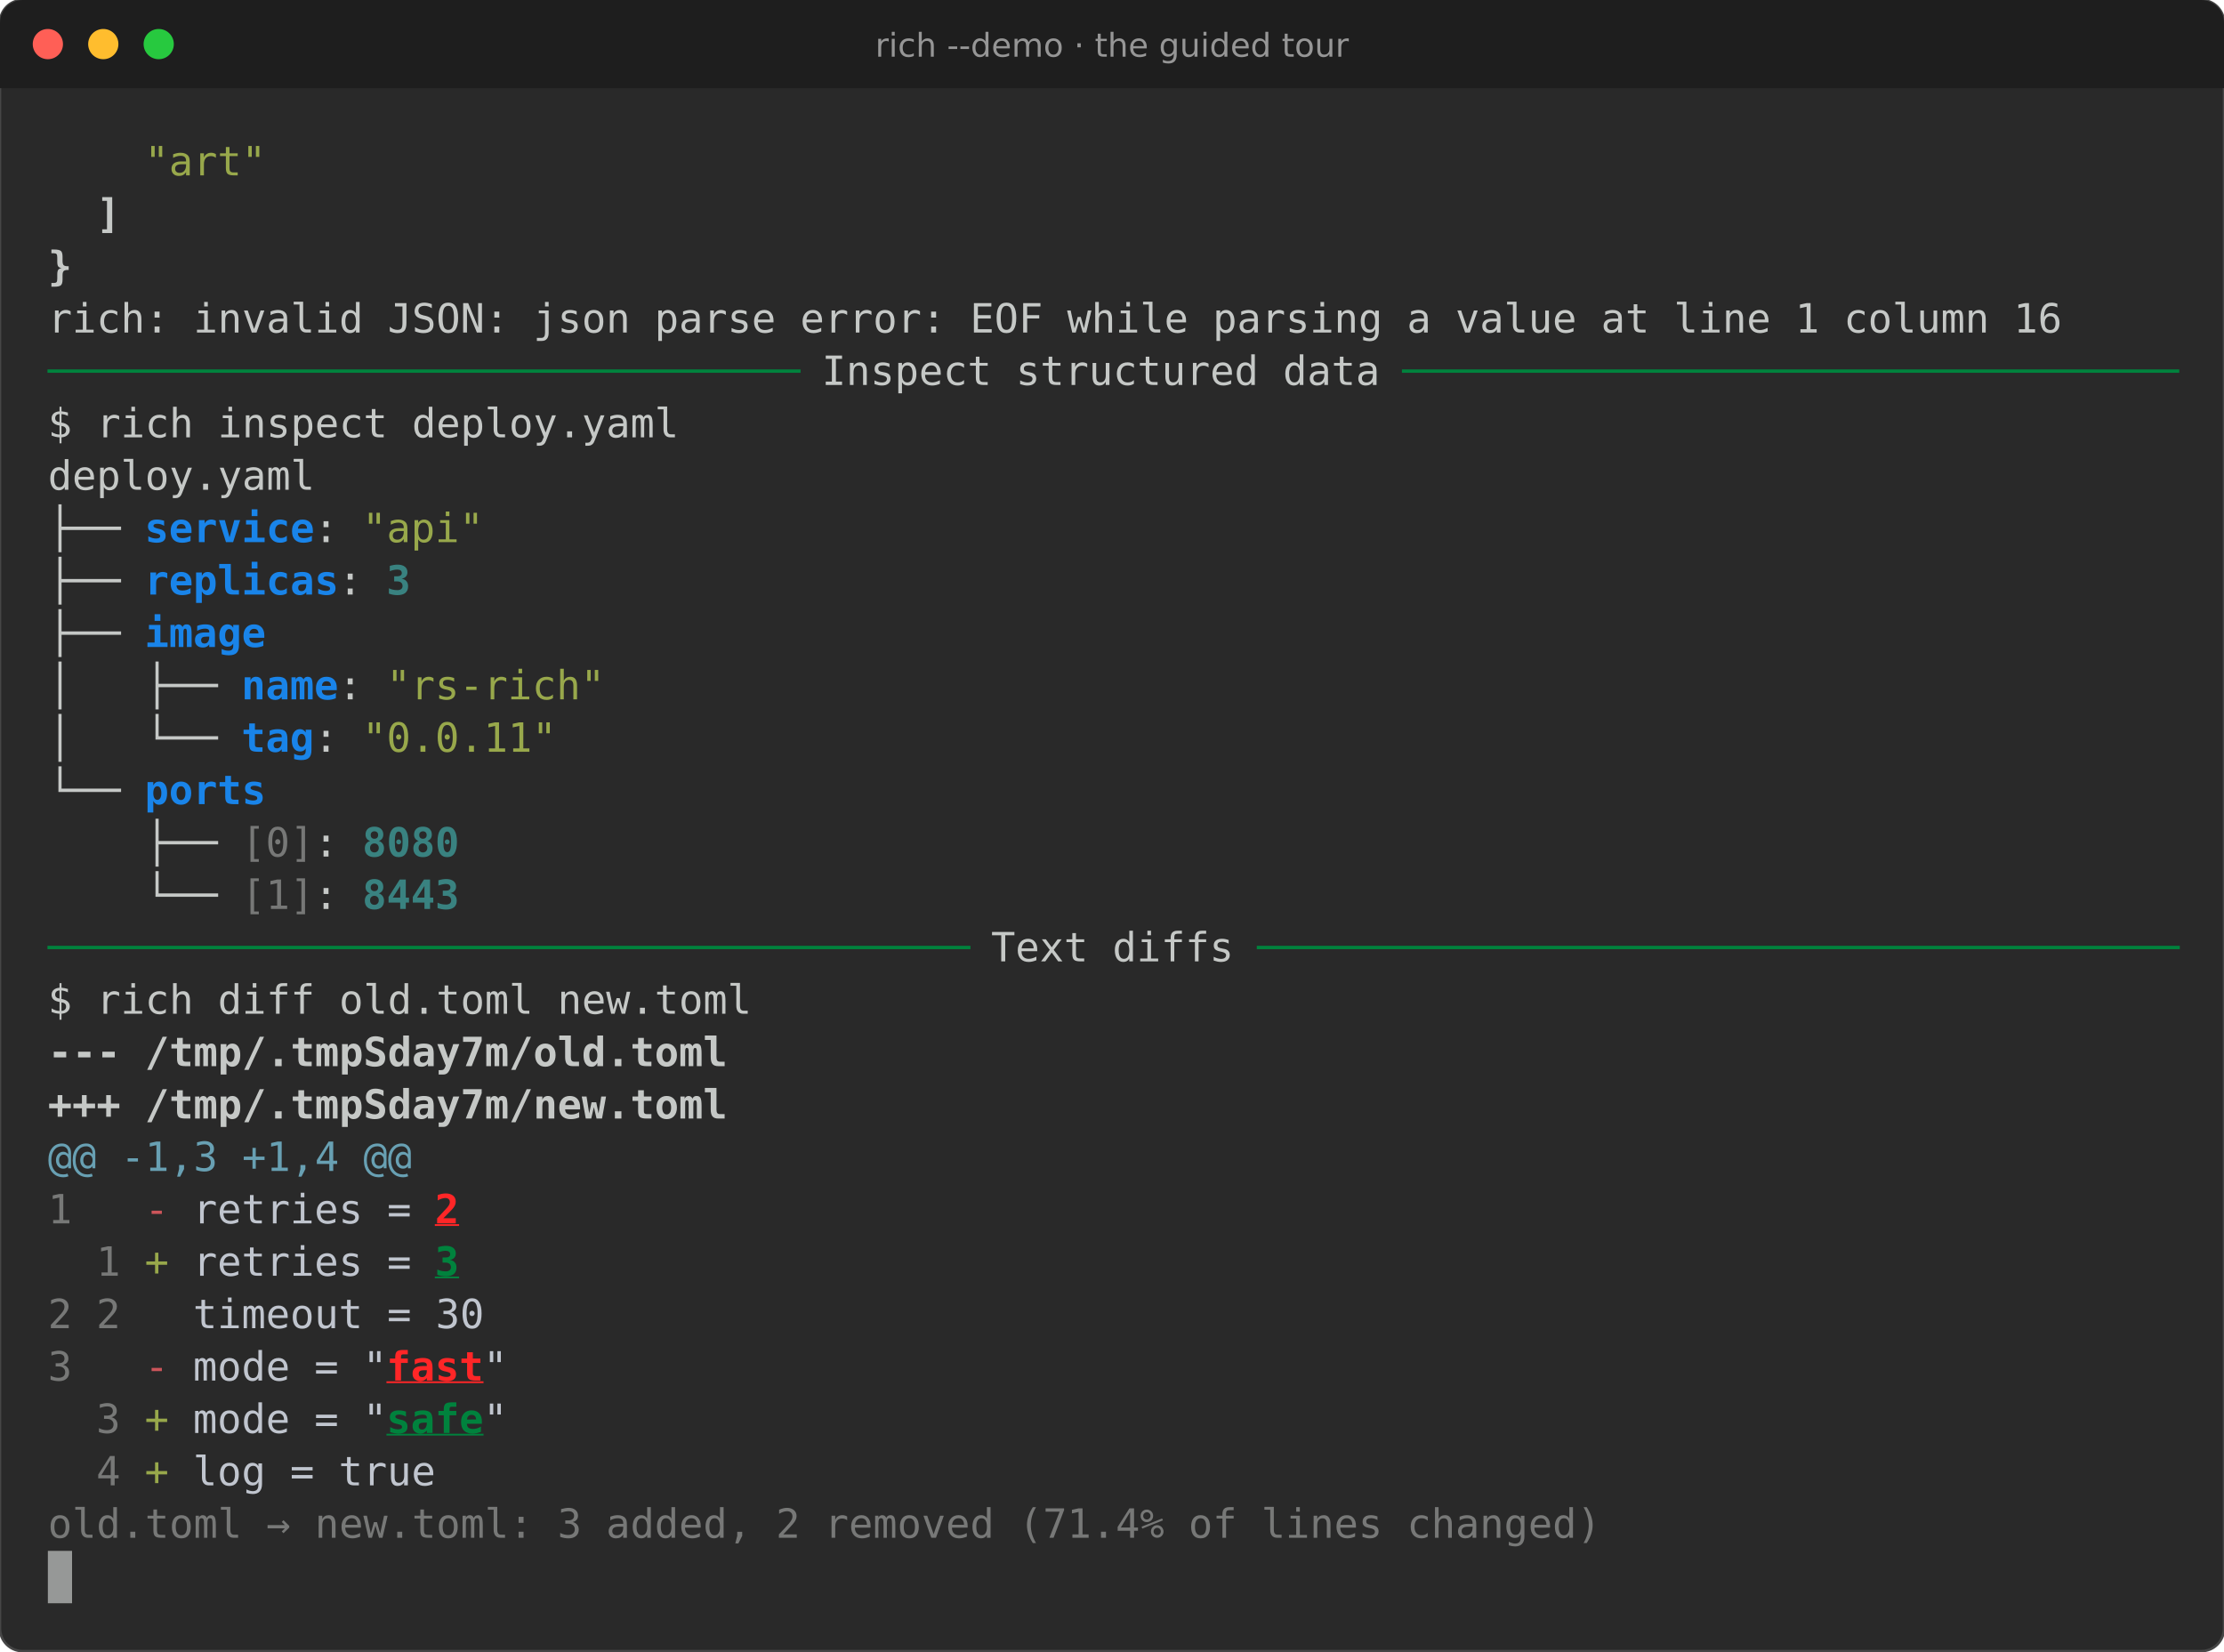
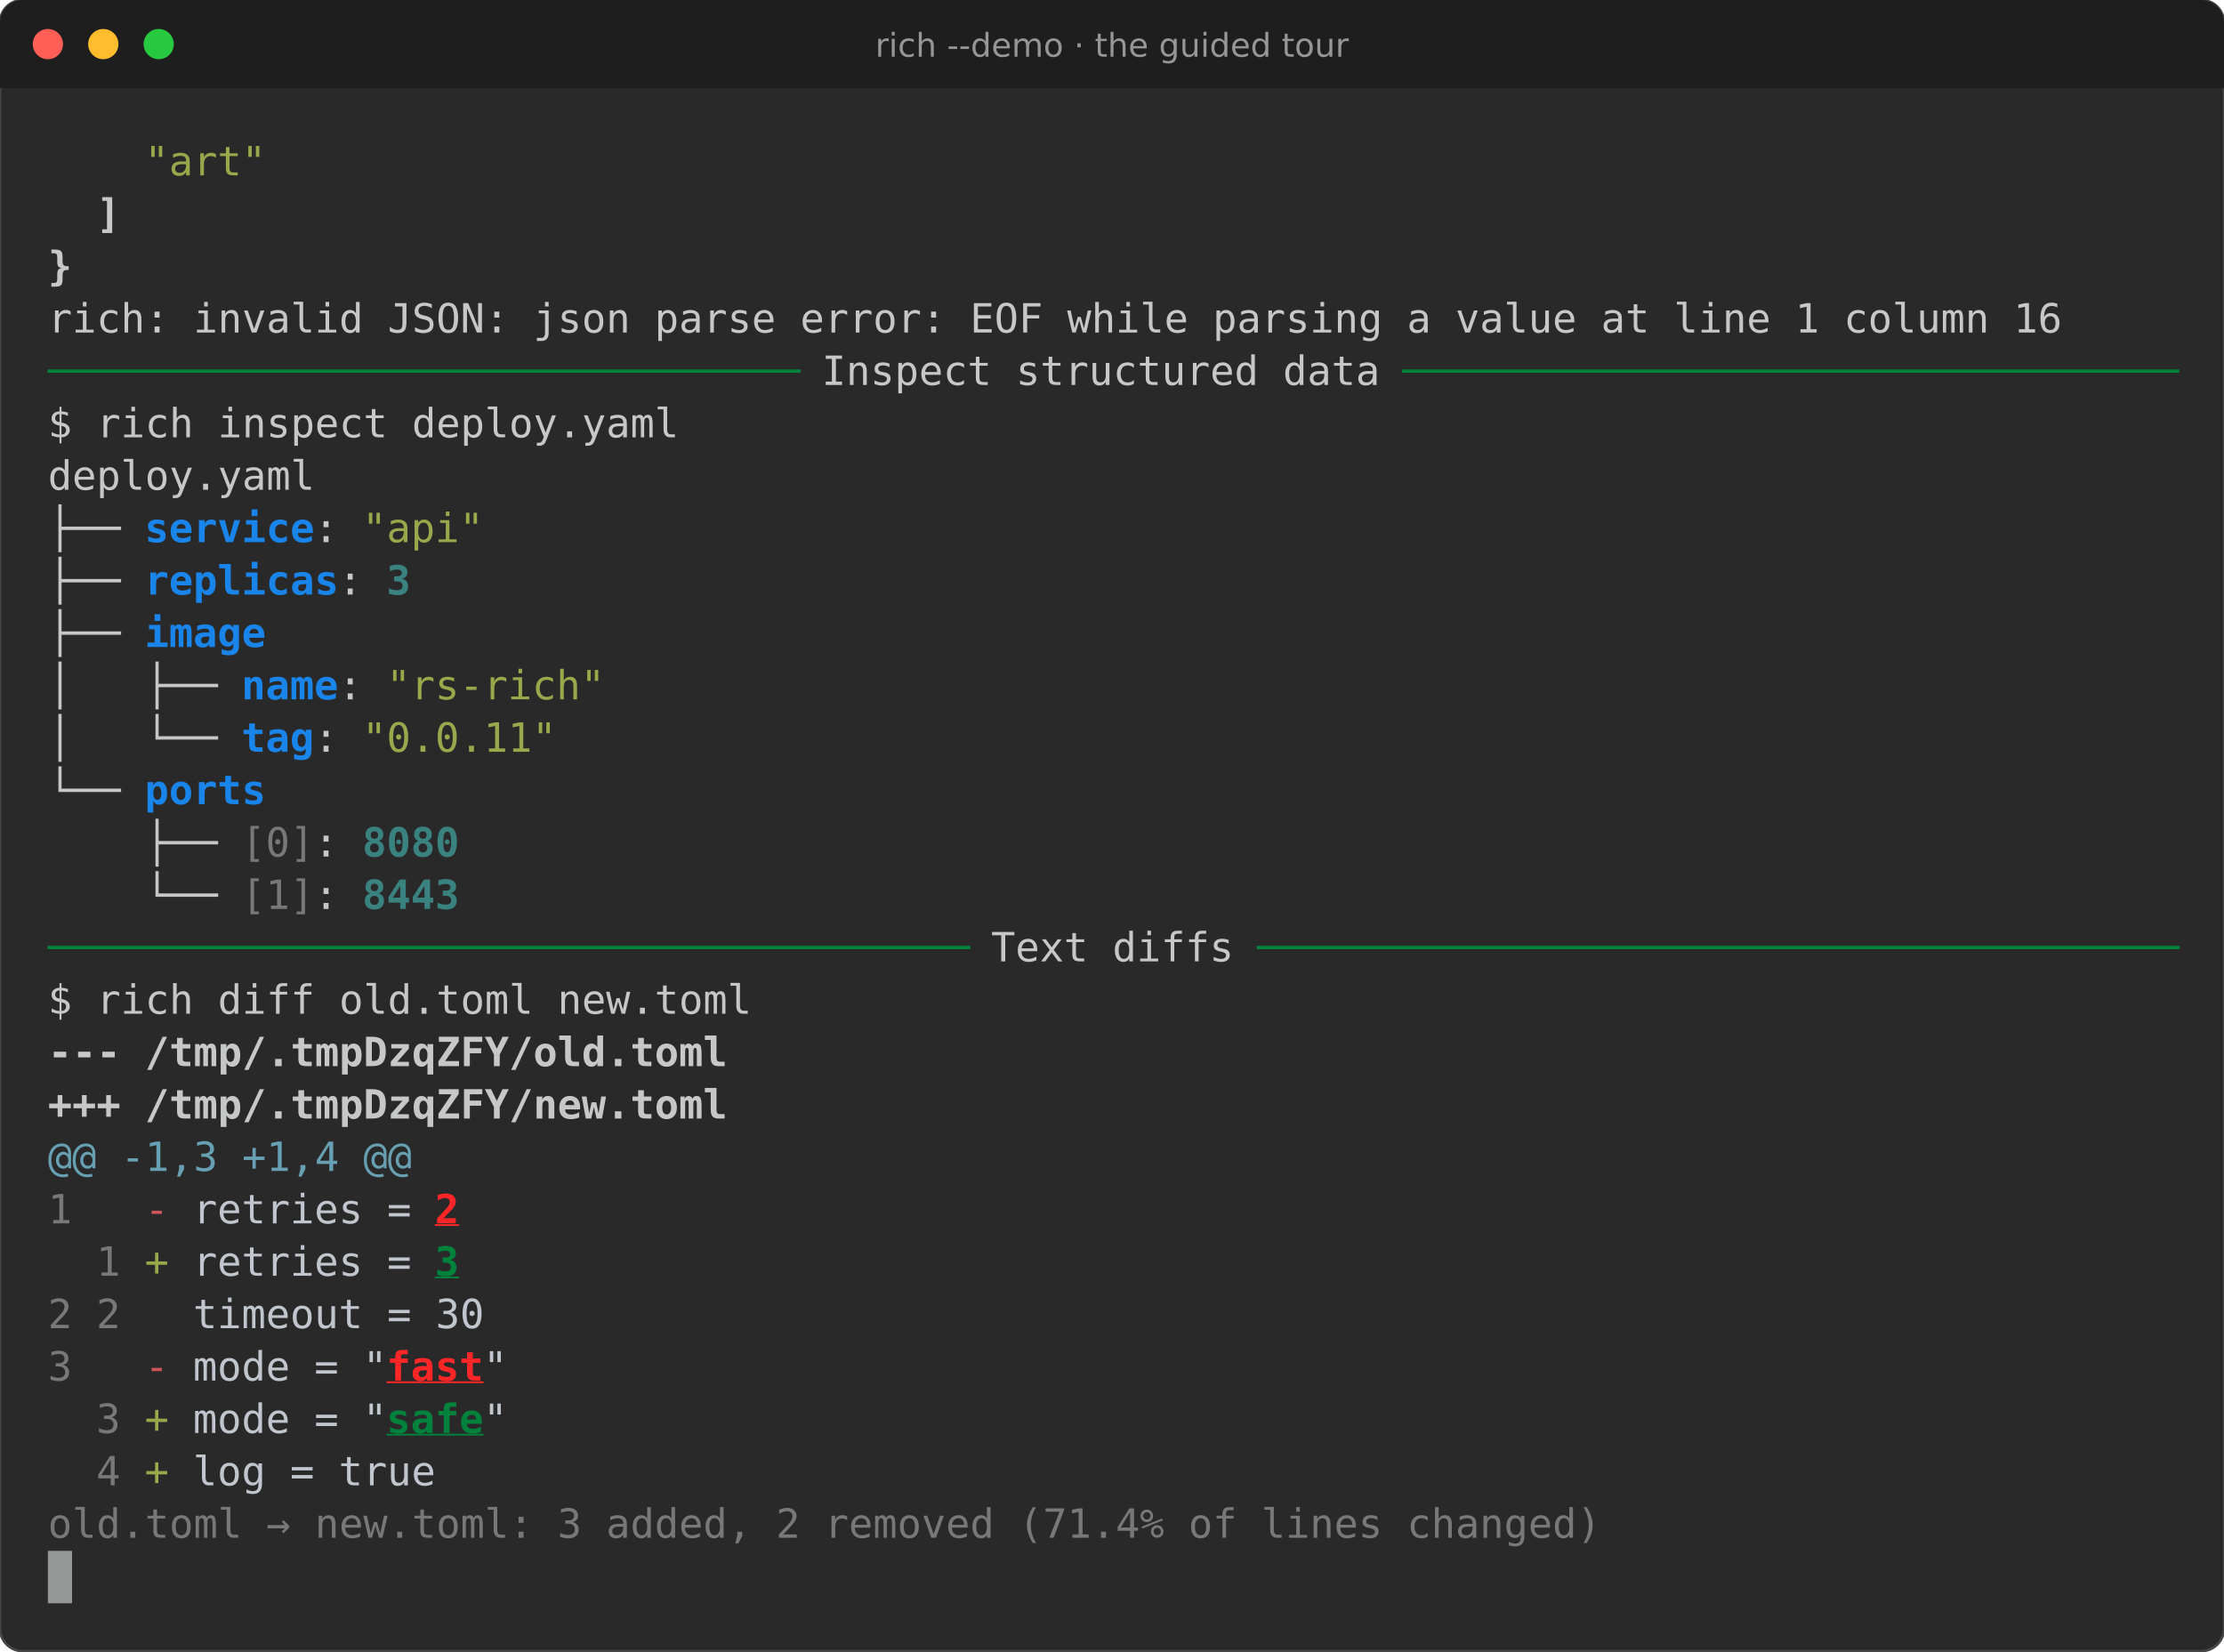
<svg xmlns="http://www.w3.org/2000/svg" viewBox="0 0 882.8 655.4" font-family="Fira Code, DejaVu Sans Mono, Menlo, monospace" font-size="16">
  <rect width="100%" height="100%" rx="9" fill="#292929" stroke="#464646" />
  <path d="M0 9a9 9 0 0 1 9-9h864.8a9 9 0 0 1 9 9v26h-882.8z" fill="#1e1e1e" />
  <circle cx="19" cy="17.5" r="6" fill="#ff5f56" />
  <circle cx="41" cy="17.5" r="6" fill="#ffbd2e" />
  <circle cx="63" cy="17.5" r="6" fill="#27c93f" />
  <text x="441.4" y="22.5" fill="#969696" font-family="DejaVu Sans, sans-serif" font-size="13" text-anchor="middle">rich --demo · the guided tour</text>
  <text x="57.4" y="69.6" fill="#98a84b" textLength="48.0" lengthAdjust="spacingAndGlyphs" xml:space="preserve">"art"</text>
  <text x="38.2" y="90.4" fill="#c5c8c6" font-weight="bold" textLength="9.6" lengthAdjust="spacingAndGlyphs" xml:space="preserve">]</text>
  <text x="19.0" y="111.2" fill="#c5c8c6" font-weight="bold" textLength="9.6" lengthAdjust="spacingAndGlyphs" xml:space="preserve">}</text>
  <text x="19.0" y="132.0" fill="#c5c8c6" textLength="844.8" lengthAdjust="spacingAndGlyphs" xml:space="preserve">rich: invalid JSON: json parse error: EOF while parsing a value at line 1 column 16     </text>
  <text x="19.0" y="152.8" fill="#00823d" textLength="307.2" lengthAdjust="spacingAndGlyphs" xml:space="preserve">─────────────────────────────── </text>
  <text x="326.2" y="152.8" fill="#c5c8c6" textLength="220.8" lengthAdjust="spacingAndGlyphs" xml:space="preserve">Inspect structured data</text>
  <text x="547.0" y="152.8" fill="#00823d" textLength="316.8" lengthAdjust="spacingAndGlyphs" xml:space="preserve"> ────────────────────────────────</text>
  <text x="19.0" y="173.6" fill="#c5c8c6" textLength="844.8" lengthAdjust="spacingAndGlyphs" xml:space="preserve">$ rich inspect deploy.yaml                                                              </text>
  <text x="19.0" y="194.4" fill="#c5c8c6" textLength="844.8" lengthAdjust="spacingAndGlyphs" xml:space="preserve">deploy.yaml                                                                             </text>
  <text x="19.0" y="215.2" fill="#c5c8c6" textLength="38.4" lengthAdjust="spacingAndGlyphs" xml:space="preserve">├── </text>
  <text x="57.4" y="215.2" fill="#1984e9" font-weight="bold" textLength="67.2" lengthAdjust="spacingAndGlyphs" xml:space="preserve">service</text>
  <text x="124.6" y="215.2" fill="#c5c8c6" textLength="19.2" lengthAdjust="spacingAndGlyphs" xml:space="preserve">: </text>
  <text x="143.8" y="215.2" fill="#98a84b" textLength="48.0" lengthAdjust="spacingAndGlyphs" xml:space="preserve">"api"</text>
  <text x="19.0" y="236.0" fill="#c5c8c6" textLength="38.4" lengthAdjust="spacingAndGlyphs" xml:space="preserve">├── </text>
  <text x="57.4" y="236.0" fill="#1984e9" font-weight="bold" textLength="76.8" lengthAdjust="spacingAndGlyphs" xml:space="preserve">replicas</text>
  <text x="134.2" y="236.0" fill="#c5c8c6" textLength="19.2" lengthAdjust="spacingAndGlyphs" xml:space="preserve">: </text>
  <text x="153.4" y="236.0" fill="#398280" font-weight="bold" textLength="9.6" lengthAdjust="spacingAndGlyphs" xml:space="preserve">3</text>
  <text x="19.0" y="256.8" fill="#c5c8c6" textLength="38.4" lengthAdjust="spacingAndGlyphs" xml:space="preserve">├── </text>
  <text x="57.4" y="256.8" fill="#1984e9" font-weight="bold" textLength="48.0" lengthAdjust="spacingAndGlyphs" xml:space="preserve">image</text>
  <text x="19.0" y="277.6" fill="#c5c8c6" textLength="76.8" lengthAdjust="spacingAndGlyphs" xml:space="preserve">│   ├── </text>
  <text x="95.8" y="277.6" fill="#1984e9" font-weight="bold" textLength="38.4" lengthAdjust="spacingAndGlyphs" xml:space="preserve">name</text>
  <text x="134.2" y="277.6" fill="#c5c8c6" textLength="19.2" lengthAdjust="spacingAndGlyphs" xml:space="preserve">: </text>
  <text x="153.4" y="277.6" fill="#98a84b" textLength="86.4" lengthAdjust="spacingAndGlyphs" xml:space="preserve">"rs-rich"</text>
  <text x="19.0" y="298.4" fill="#c5c8c6" textLength="76.8" lengthAdjust="spacingAndGlyphs" xml:space="preserve">│   └── </text>
  <text x="95.8" y="298.4" fill="#1984e9" font-weight="bold" textLength="28.8" lengthAdjust="spacingAndGlyphs" xml:space="preserve">tag</text>
  <text x="124.6" y="298.4" fill="#c5c8c6" textLength="19.2" lengthAdjust="spacingAndGlyphs" xml:space="preserve">: </text>
  <text x="143.8" y="298.4" fill="#98a84b" textLength="76.8" lengthAdjust="spacingAndGlyphs" xml:space="preserve">"0.0.11"</text>
  <text x="19.0" y="319.2" fill="#c5c8c6" textLength="38.4" lengthAdjust="spacingAndGlyphs" xml:space="preserve">└── </text>
  <text x="57.4" y="319.2" fill="#1984e9" font-weight="bold" textLength="48.0" lengthAdjust="spacingAndGlyphs" xml:space="preserve">ports</text>
  <text x="19.0" y="340.0" fill="#c5c8c6" textLength="76.8" lengthAdjust="spacingAndGlyphs" xml:space="preserve">    ├── </text>
  <text x="95.8" y="340.0" fill="#777877" textLength="28.8" lengthAdjust="spacingAndGlyphs" xml:space="preserve">[0]</text>
  <text x="124.6" y="340.0" fill="#c5c8c6" textLength="19.2" lengthAdjust="spacingAndGlyphs" xml:space="preserve">: </text>
  <text x="143.8" y="340.0" fill="#398280" font-weight="bold" textLength="38.4" lengthAdjust="spacingAndGlyphs" xml:space="preserve">8080</text>
  <text x="19.0" y="360.8" fill="#c5c8c6" textLength="76.8" lengthAdjust="spacingAndGlyphs" xml:space="preserve">    └── </text>
  <text x="95.8" y="360.8" fill="#777877" textLength="28.8" lengthAdjust="spacingAndGlyphs" xml:space="preserve">[1]</text>
  <text x="124.6" y="360.8" fill="#c5c8c6" textLength="19.2" lengthAdjust="spacingAndGlyphs" xml:space="preserve">: </text>
  <text x="143.8" y="360.8" fill="#398280" font-weight="bold" textLength="38.4" lengthAdjust="spacingAndGlyphs" xml:space="preserve">8443</text>
  <text x="19.0" y="381.6" fill="#00823d" textLength="374.4" lengthAdjust="spacingAndGlyphs" xml:space="preserve">────────────────────────────────────── </text>
  <text x="393.4" y="381.6" fill="#c5c8c6" textLength="96.0" lengthAdjust="spacingAndGlyphs" xml:space="preserve">Text diffs</text>
  <text x="489.4" y="381.6" fill="#00823d" textLength="374.4" lengthAdjust="spacingAndGlyphs" xml:space="preserve"> ──────────────────────────────────────</text>
  <text x="19.0" y="402.4" fill="#c5c8c6" textLength="844.8" lengthAdjust="spacingAndGlyphs" xml:space="preserve">$ rich diff old.toml new.toml                                                           </text>
-   <text x="19.0" y="423.2" fill="#c5c8c6" font-weight="bold" textLength="268.8" lengthAdjust="spacingAndGlyphs" xml:space="preserve">--- /tmp/.tmpSday7m/old.toml</text>
-   <text x="19.0" y="444.0" fill="#c5c8c6" font-weight="bold" textLength="268.8" lengthAdjust="spacingAndGlyphs" xml:space="preserve">+++ /tmp/.tmpSday7m/new.toml</text>
+   <text x="19.0" y="423.2" fill="#c5c8c6" font-weight="bold" textLength="268.8" lengthAdjust="spacingAndGlyphs" xml:space="preserve">--- /tmp/.tmpDzqZFY/old.toml</text>
+   <text x="19.0" y="444.0" fill="#c5c8c6" font-weight="bold" textLength="268.8" lengthAdjust="spacingAndGlyphs" xml:space="preserve">+++ /tmp/.tmpDzqZFY/new.toml</text>
  <text x="19.0" y="464.8" fill="#68a0b3" textLength="144.0" lengthAdjust="spacingAndGlyphs" xml:space="preserve">@@ -1,3 +1,4 @@</text>
  <text x="19.0" y="485.6" fill="#777877" textLength="9.6" lengthAdjust="spacingAndGlyphs" xml:space="preserve">1</text>
  <text x="57.4" y="485.6" fill="#cc555a" textLength="9.6" lengthAdjust="spacingAndGlyphs" xml:space="preserve">-</text>
  <text x="76.6" y="485.6" fill="#c0c5ce" textLength="96.0" lengthAdjust="spacingAndGlyphs" xml:space="preserve">retries = </text>
  <text x="172.6" y="485.6" fill="#ff2627" font-weight="bold" text-decoration="underline" textLength="9.6" lengthAdjust="spacingAndGlyphs" xml:space="preserve">2</text>
  <text x="38.2" y="506.4" fill="#777877" textLength="9.6" lengthAdjust="spacingAndGlyphs" xml:space="preserve">1</text>
  <text x="57.4" y="506.4" fill="#98a84b" textLength="9.6" lengthAdjust="spacingAndGlyphs" xml:space="preserve">+</text>
  <text x="76.6" y="506.4" fill="#c0c5ce" textLength="96.0" lengthAdjust="spacingAndGlyphs" xml:space="preserve">retries = </text>
  <text x="172.6" y="506.4" fill="#00823d" font-weight="bold" text-decoration="underline" textLength="9.6" lengthAdjust="spacingAndGlyphs" xml:space="preserve">3</text>
  <text x="19.0" y="527.2" fill="#777877" textLength="9.6" lengthAdjust="spacingAndGlyphs" xml:space="preserve">2</text>
  <text x="38.2" y="527.2" fill="#777877" textLength="9.6" lengthAdjust="spacingAndGlyphs" xml:space="preserve">2</text>
  <text x="76.6" y="527.2" fill="#c0c5ce" textLength="115.2" lengthAdjust="spacingAndGlyphs" xml:space="preserve">timeout = 30</text>
  <text x="19.0" y="548.0" fill="#777877" textLength="9.6" lengthAdjust="spacingAndGlyphs" xml:space="preserve">3</text>
  <text x="57.4" y="548.0" fill="#cc555a" textLength="9.6" lengthAdjust="spacingAndGlyphs" xml:space="preserve">-</text>
  <text x="76.6" y="548.0" fill="#c0c5ce" textLength="76.8" lengthAdjust="spacingAndGlyphs" xml:space="preserve">mode = "</text>
  <text x="153.4" y="548.0" fill="#ff2627" font-weight="bold" text-decoration="underline" textLength="38.4" lengthAdjust="spacingAndGlyphs" xml:space="preserve">fast</text>
  <text x="191.8" y="548.0" fill="#c0c5ce" textLength="9.6" lengthAdjust="spacingAndGlyphs" xml:space="preserve">"</text>
  <text x="38.2" y="568.8" fill="#777877" textLength="9.6" lengthAdjust="spacingAndGlyphs" xml:space="preserve">3</text>
  <text x="57.4" y="568.8" fill="#98a84b" textLength="9.6" lengthAdjust="spacingAndGlyphs" xml:space="preserve">+</text>
  <text x="76.6" y="568.8" fill="#c0c5ce" textLength="76.8" lengthAdjust="spacingAndGlyphs" xml:space="preserve">mode = "</text>
  <text x="153.4" y="568.8" fill="#00823d" font-weight="bold" text-decoration="underline" textLength="38.4" lengthAdjust="spacingAndGlyphs" xml:space="preserve">safe</text>
  <text x="191.8" y="568.8" fill="#c0c5ce" textLength="9.6" lengthAdjust="spacingAndGlyphs" xml:space="preserve">"</text>
  <text x="38.2" y="589.6" fill="#777877" textLength="9.6" lengthAdjust="spacingAndGlyphs" xml:space="preserve">4</text>
  <text x="57.4" y="589.6" fill="#98a84b" textLength="9.6" lengthAdjust="spacingAndGlyphs" xml:space="preserve">+</text>
  <text x="76.6" y="589.6" fill="#c0c5ce" textLength="96.0" lengthAdjust="spacingAndGlyphs" xml:space="preserve">log = true</text>
  <text x="19.0" y="610.4" fill="#777877" textLength="614.4" lengthAdjust="spacingAndGlyphs" xml:space="preserve">old.toml → new.toml: 3 added, 2 removed (71.4% of lines changed)</text>
  <rect x="19.0" y="615.6" width="9.6" height="20.8" fill="#c5c8c6" opacity="0.7" />
</svg>
